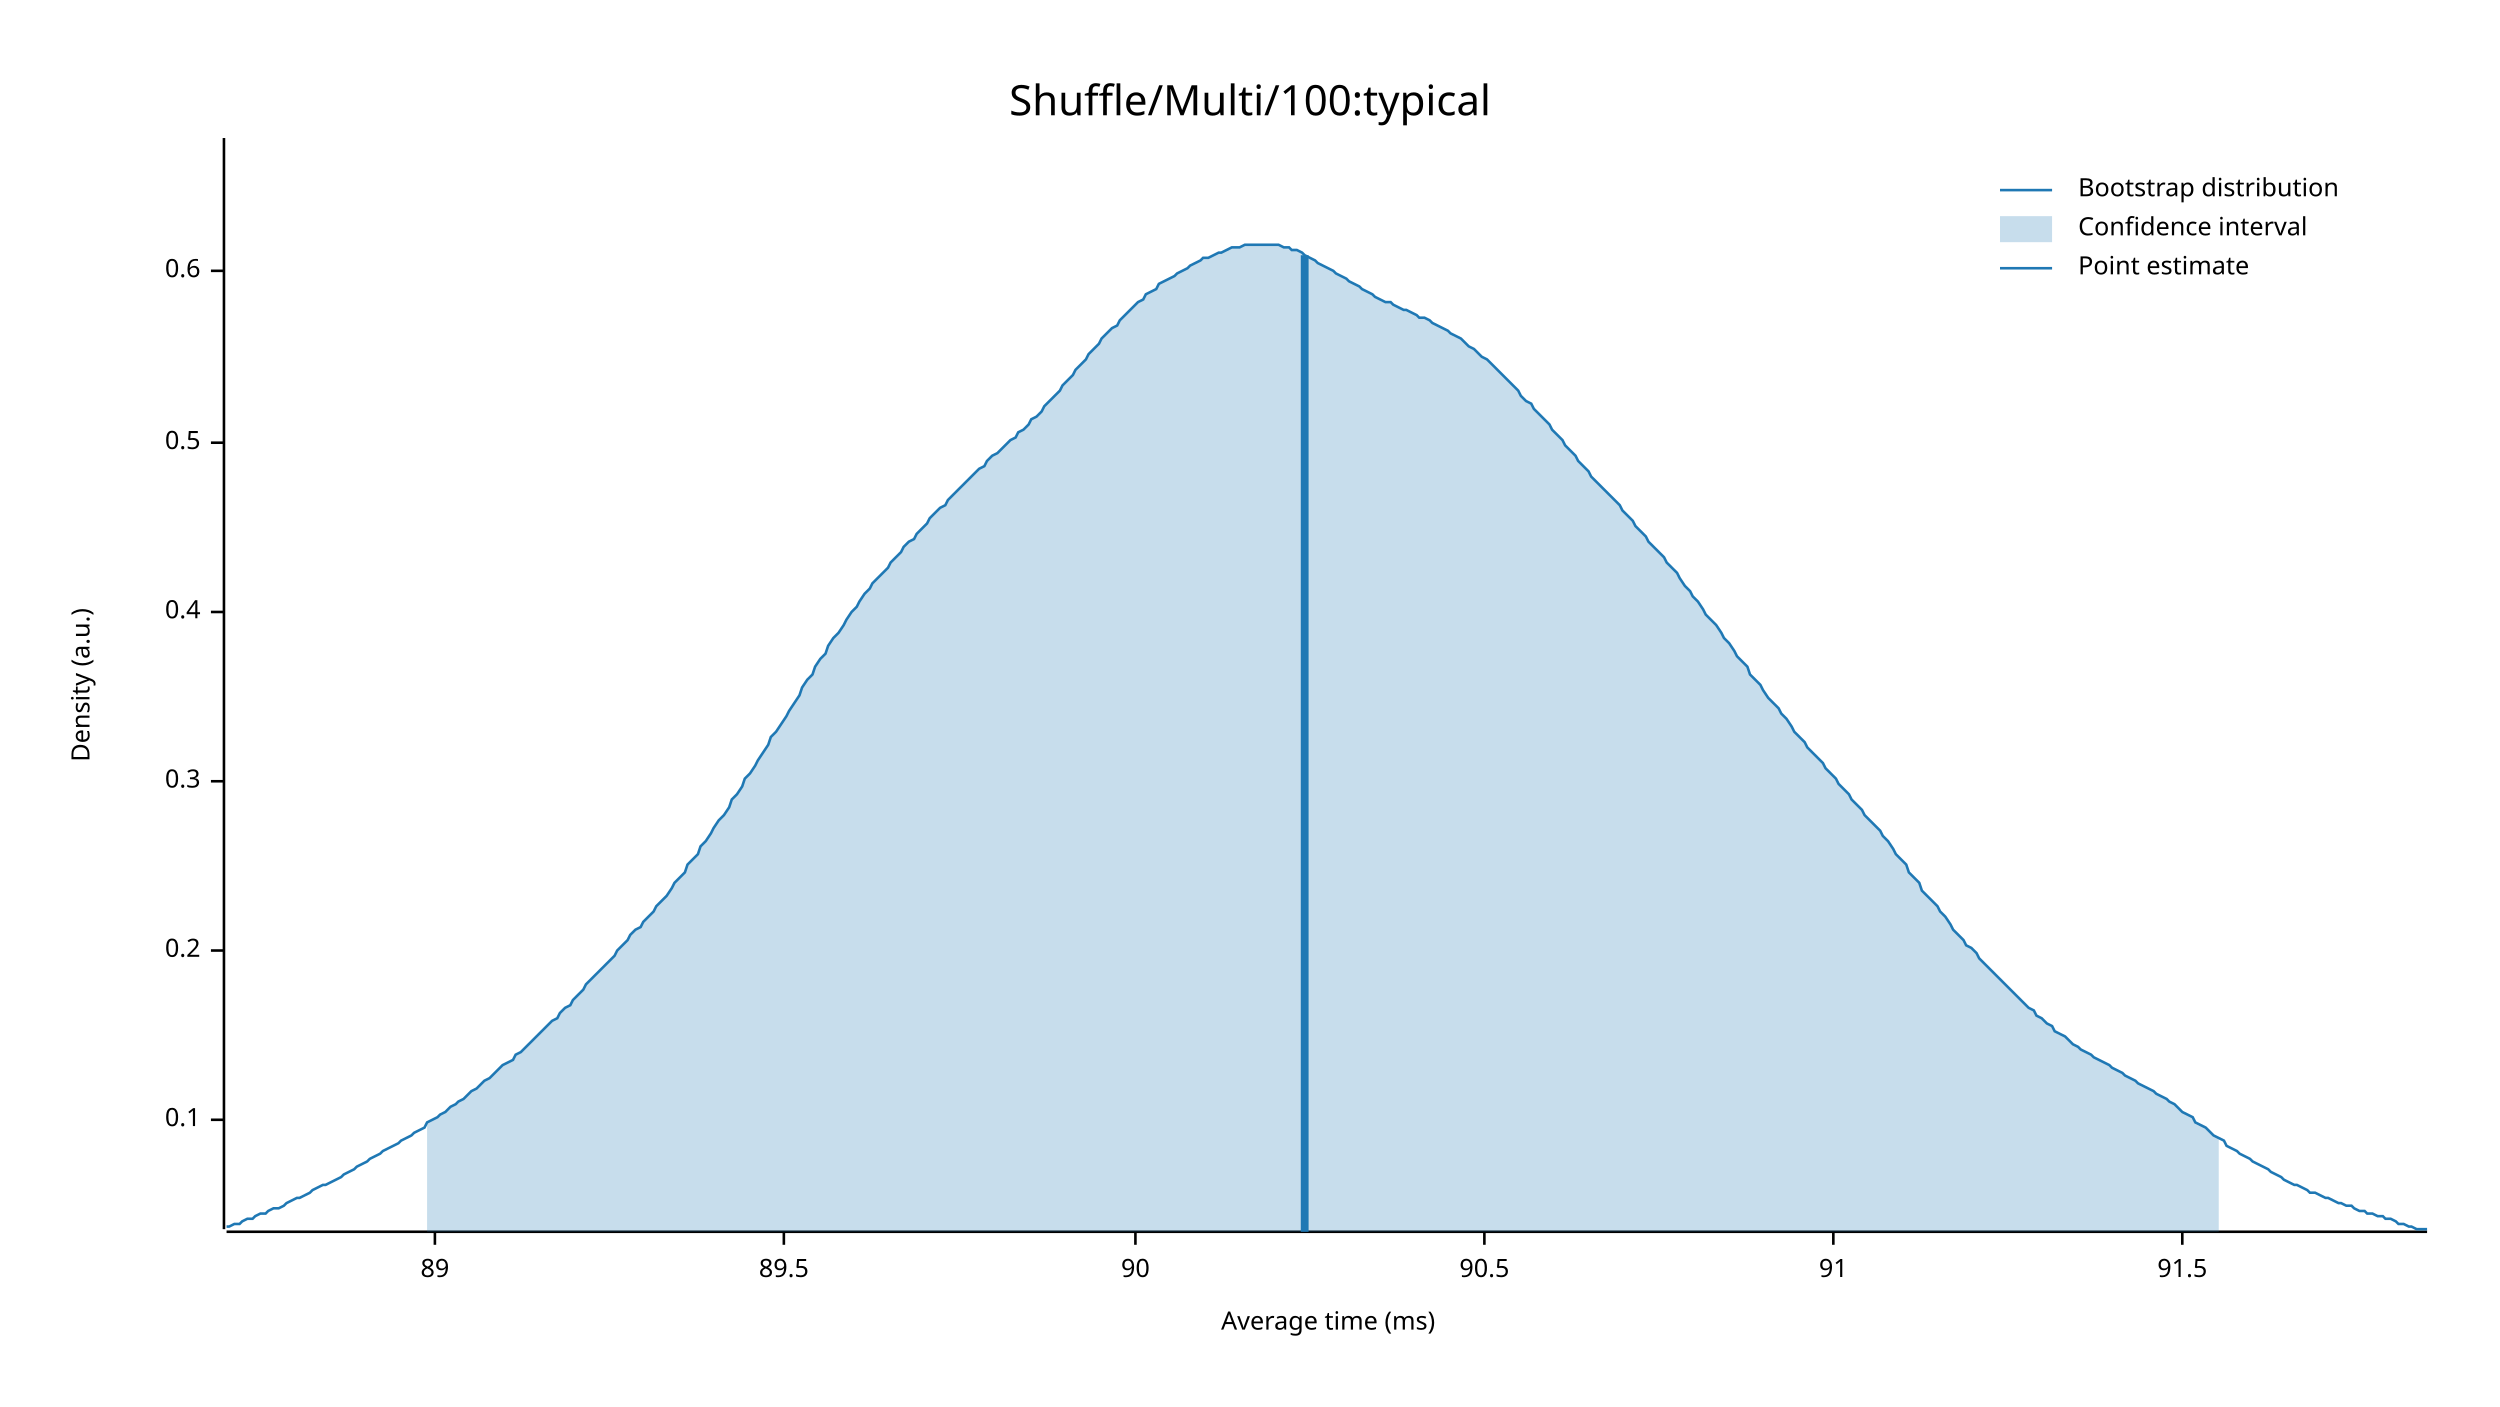
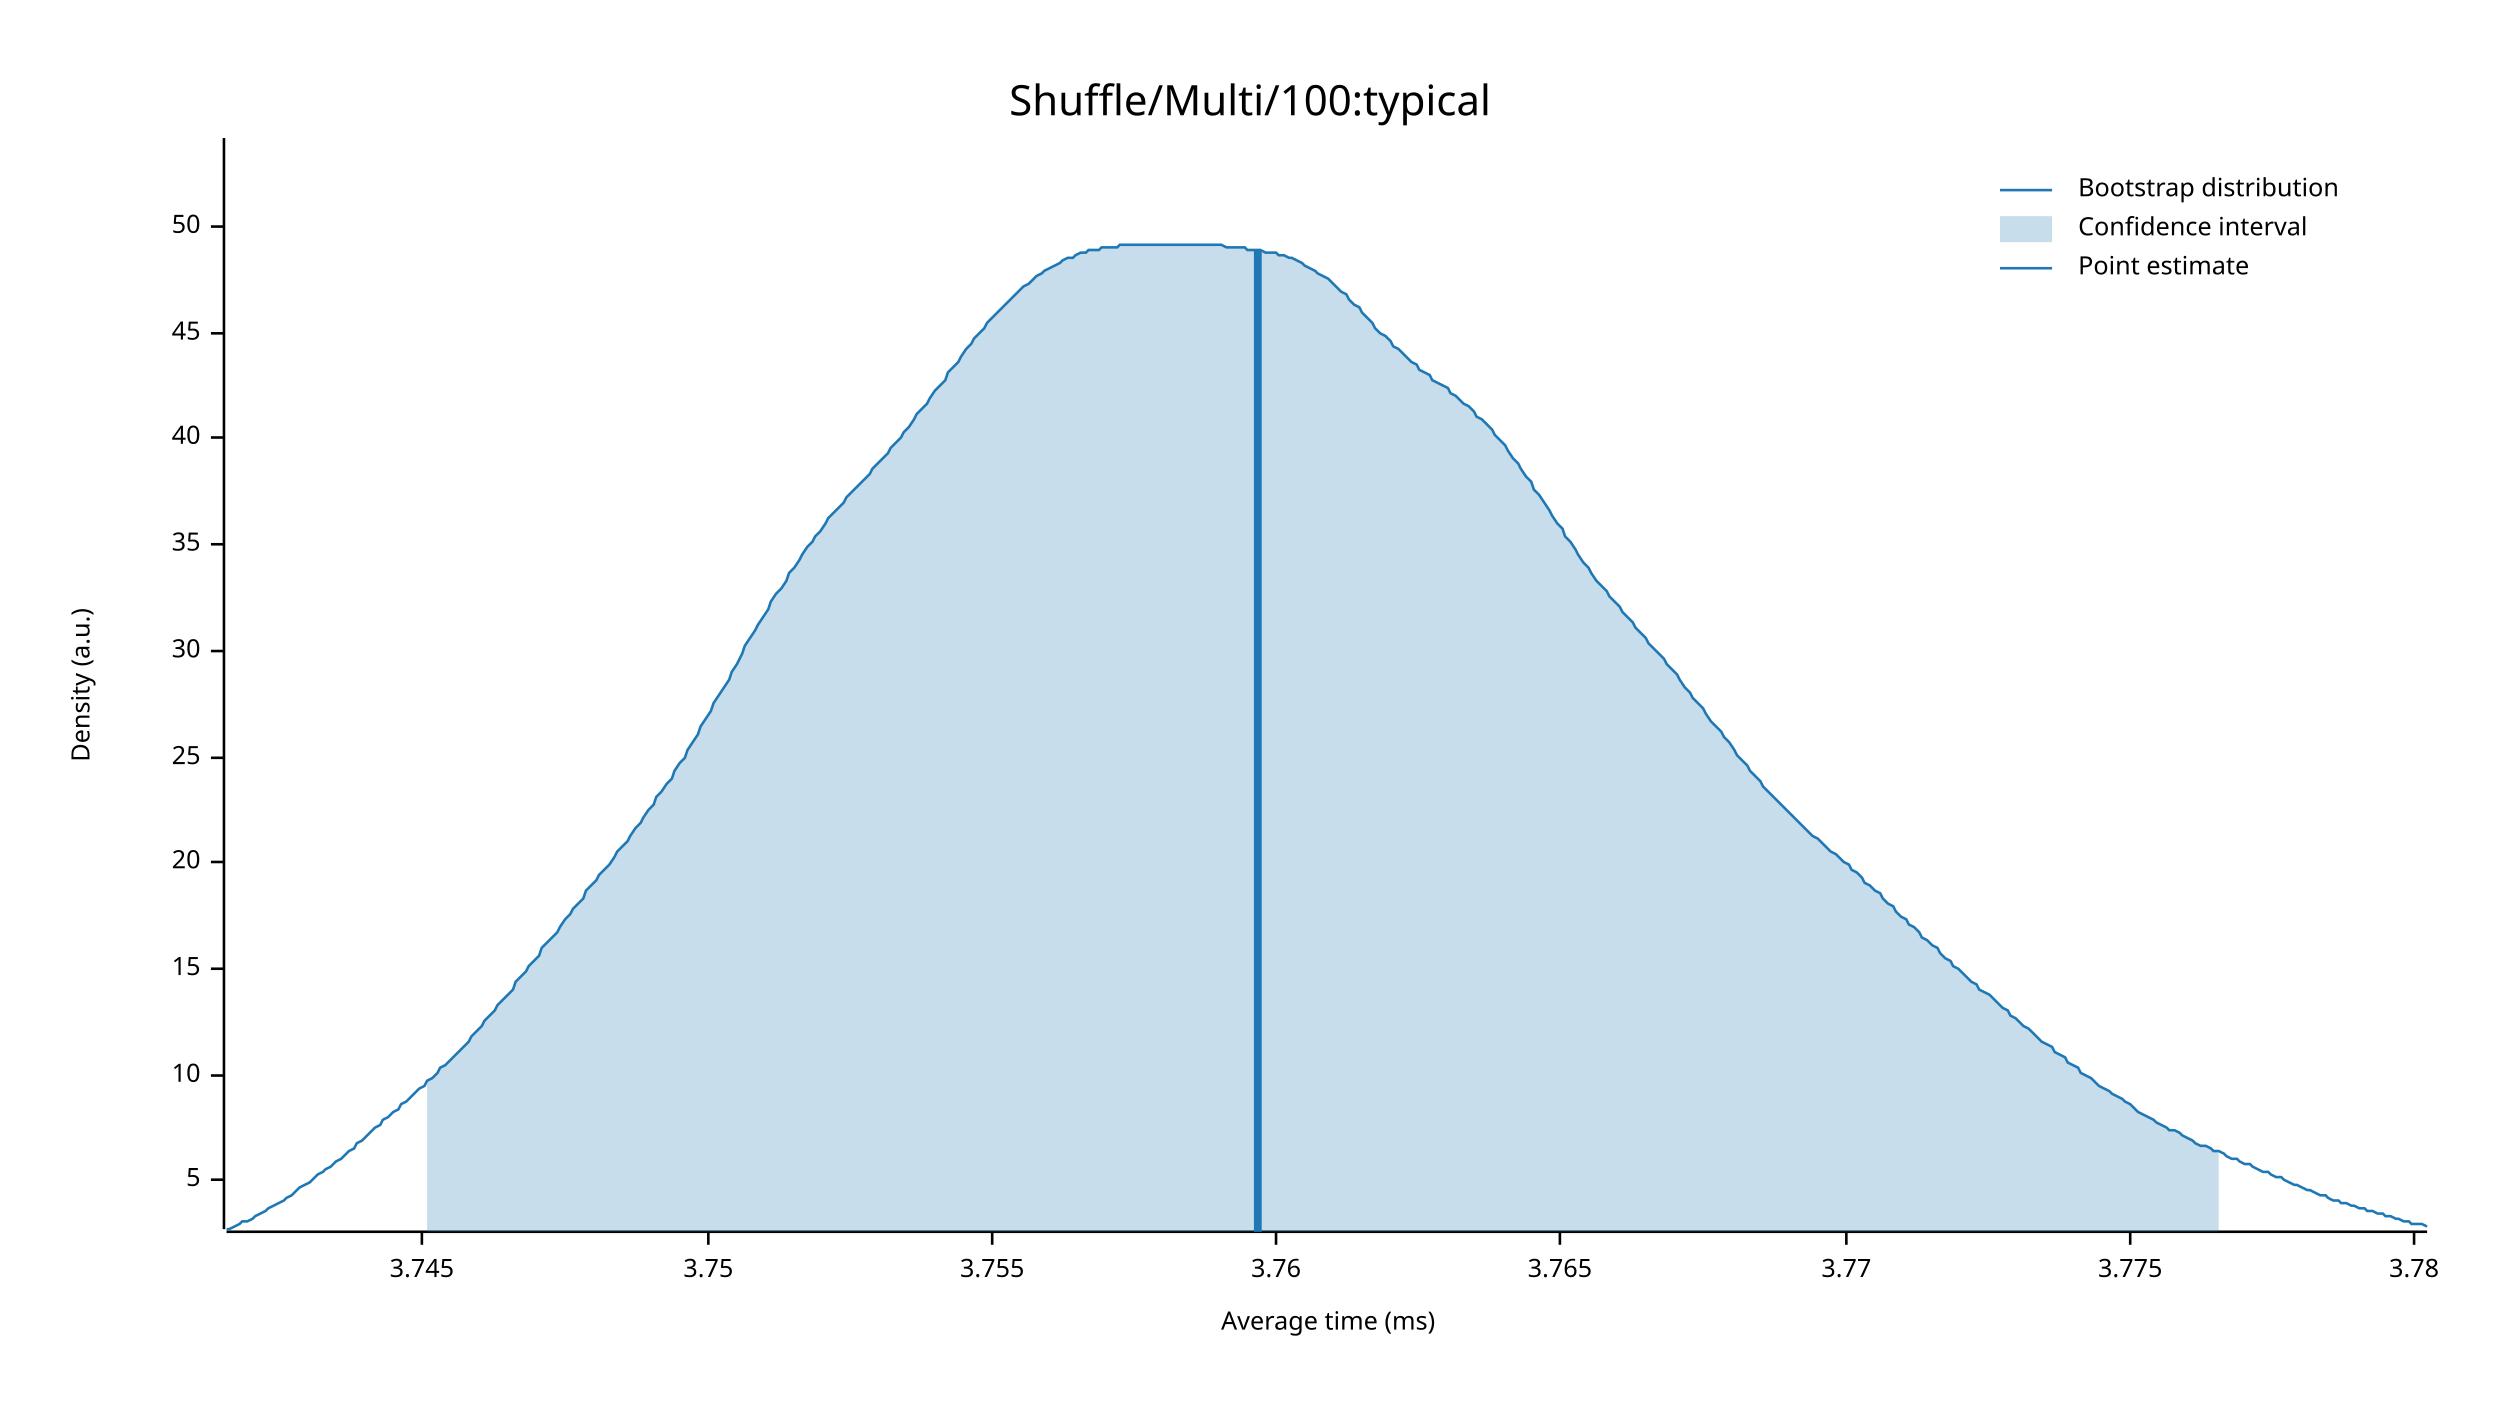
<svg xmlns="http://www.w3.org/2000/svg" width="960" height="540" viewBox="0 0 960 540">
  <text x="480" y="32" dy="0.76em" text-anchor="middle" font-family="sans-serif" font-size="16.129" opacity="1" fill="#000000">
Shuffle/Multi/100:typical
</text>
  <text x="27" y="263" dy="0.76em" text-anchor="middle" font-family="sans-serif" font-size="9.677" opacity="1" fill="#000000" transform="rotate(270, 27, 263)">
Density (a.u.)
</text>
  <text x="510" y="513" dy="-0.5ex" text-anchor="middle" font-family="sans-serif" font-size="9.677" opacity="1" fill="#000000">
Average time (ms)
</text>
  <polyline fill="none" opacity="1" stroke="#000000" stroke-width="1" points="86,53 86,472 " />
-   <text x="77" y="430" dy="0.5ex" text-anchor="end" font-family="sans-serif" font-size="9.677" opacity="1" fill="#000000">
- 0.1
+   <text x="77" y="453" dy="0.5ex" text-anchor="end" font-family="sans-serif" font-size="9.677" opacity="1" fill="#000000">
+ 5
</text>
-   <polyline fill="none" opacity="1" stroke="#000000" stroke-width="1" points="81,430 86,430 " />
-   <text x="77" y="365" dy="0.5ex" text-anchor="end" font-family="sans-serif" font-size="9.677" opacity="1" fill="#000000">
- 0.2
+   <polyline fill="none" opacity="1" stroke="#000000" stroke-width="1" points="81,453 86,453 " />
+   <text x="77" y="413" dy="0.5ex" text-anchor="end" font-family="sans-serif" font-size="9.677" opacity="1" fill="#000000">
+ 10
</text>
-   <polyline fill="none" opacity="1" stroke="#000000" stroke-width="1" points="81,365 86,365 " />
-   <text x="77" y="300" dy="0.5ex" text-anchor="end" font-family="sans-serif" font-size="9.677" opacity="1" fill="#000000">
- 0.3
+   <polyline fill="none" opacity="1" stroke="#000000" stroke-width="1" points="81,413 86,413 " />
+   <text x="77" y="372" dy="0.5ex" text-anchor="end" font-family="sans-serif" font-size="9.677" opacity="1" fill="#000000">
+ 15
</text>
-   <polyline fill="none" opacity="1" stroke="#000000" stroke-width="1" points="81,300 86,300 " />
-   <text x="77" y="235" dy="0.5ex" text-anchor="end" font-family="sans-serif" font-size="9.677" opacity="1" fill="#000000">
- 0.4
+   <polyline fill="none" opacity="1" stroke="#000000" stroke-width="1" points="81,372 86,372 " />
+   <text x="77" y="331" dy="0.5ex" text-anchor="end" font-family="sans-serif" font-size="9.677" opacity="1" fill="#000000">
+ 20
</text>
-   <polyline fill="none" opacity="1" stroke="#000000" stroke-width="1" points="81,235 86,235 " />
-   <text x="77" y="170" dy="0.5ex" text-anchor="end" font-family="sans-serif" font-size="9.677" opacity="1" fill="#000000">
- 0.5
+   <polyline fill="none" opacity="1" stroke="#000000" stroke-width="1" points="81,331 86,331 " />
+   <text x="77" y="291" dy="0.5ex" text-anchor="end" font-family="sans-serif" font-size="9.677" opacity="1" fill="#000000">
+ 25
</text>
-   <polyline fill="none" opacity="1" stroke="#000000" stroke-width="1" points="81,170 86,170 " />
-   <text x="77" y="104" dy="0.5ex" text-anchor="end" font-family="sans-serif" font-size="9.677" opacity="1" fill="#000000">
- 0.6
+   <polyline fill="none" opacity="1" stroke="#000000" stroke-width="1" points="81,291 86,291 " />
+   <text x="77" y="250" dy="0.5ex" text-anchor="end" font-family="sans-serif" font-size="9.677" opacity="1" fill="#000000">
+ 30
</text>
-   <polyline fill="none" opacity="1" stroke="#000000" stroke-width="1" points="81,104 86,104 " />
+   <polyline fill="none" opacity="1" stroke="#000000" stroke-width="1" points="81,250 86,250 " />
+   <text x="77" y="209" dy="0.5ex" text-anchor="end" font-family="sans-serif" font-size="9.677" opacity="1" fill="#000000">
+ 35
+ </text>
+   <polyline fill="none" opacity="1" stroke="#000000" stroke-width="1" points="81,209 86,209 " />
+   <text x="77" y="168" dy="0.5ex" text-anchor="end" font-family="sans-serif" font-size="9.677" opacity="1" fill="#000000">
+ 40
+ </text>
+   <polyline fill="none" opacity="1" stroke="#000000" stroke-width="1" points="81,168 86,168 " />
+   <text x="77" y="128" dy="0.5ex" text-anchor="end" font-family="sans-serif" font-size="9.677" opacity="1" fill="#000000">
+ 45
+ </text>
+   <polyline fill="none" opacity="1" stroke="#000000" stroke-width="1" points="81,128 86,128 " />
+   <text x="77" y="87" dy="0.5ex" text-anchor="end" font-family="sans-serif" font-size="9.677" opacity="1" fill="#000000">
+ 50
+ </text>
+   <polyline fill="none" opacity="1" stroke="#000000" stroke-width="1" points="81,87 86,87 " />
  <polyline fill="none" opacity="1" stroke="#000000" stroke-width="1" points="87,473 932,473 " />
-   <text x="167" y="483" dy="0.76em" text-anchor="middle" font-family="sans-serif" font-size="9.677" opacity="1" fill="#000000">
- 89
+   <text x="162" y="483" dy="0.76em" text-anchor="middle" font-family="sans-serif" font-size="9.677" opacity="1" fill="#000000">
+ 3.745
</text>
-   <polyline fill="none" opacity="1" stroke="#000000" stroke-width="1" points="167,473 167,478 " />
-   <text x="301" y="483" dy="0.76em" text-anchor="middle" font-family="sans-serif" font-size="9.677" opacity="1" fill="#000000">
- 89.5
+   <polyline fill="none" opacity="1" stroke="#000000" stroke-width="1" points="162,473 162,478 " />
+   <text x="272" y="483" dy="0.76em" text-anchor="middle" font-family="sans-serif" font-size="9.677" opacity="1" fill="#000000">
+ 3.75
</text>
-   <polyline fill="none" opacity="1" stroke="#000000" stroke-width="1" points="301,473 301,478 " />
-   <text x="436" y="483" dy="0.76em" text-anchor="middle" font-family="sans-serif" font-size="9.677" opacity="1" fill="#000000">
- 90
+   <polyline fill="none" opacity="1" stroke="#000000" stroke-width="1" points="272,473 272,478 " />
+   <text x="381" y="483" dy="0.76em" text-anchor="middle" font-family="sans-serif" font-size="9.677" opacity="1" fill="#000000">
+ 3.755
</text>
-   <polyline fill="none" opacity="1" stroke="#000000" stroke-width="1" points="436,473 436,478 " />
-   <text x="570" y="483" dy="0.76em" text-anchor="middle" font-family="sans-serif" font-size="9.677" opacity="1" fill="#000000">
- 90.5
+   <polyline fill="none" opacity="1" stroke="#000000" stroke-width="1" points="381,473 381,478 " />
+   <text x="490" y="483" dy="0.76em" text-anchor="middle" font-family="sans-serif" font-size="9.677" opacity="1" fill="#000000">
+ 3.76
</text>
-   <polyline fill="none" opacity="1" stroke="#000000" stroke-width="1" points="570,473 570,478 " />
-   <text x="704" y="483" dy="0.76em" text-anchor="middle" font-family="sans-serif" font-size="9.677" opacity="1" fill="#000000">
- 91
+   <polyline fill="none" opacity="1" stroke="#000000" stroke-width="1" points="490,473 490,478 " />
+   <text x="599" y="483" dy="0.76em" text-anchor="middle" font-family="sans-serif" font-size="9.677" opacity="1" fill="#000000">
+ 3.765
</text>
-   <polyline fill="none" opacity="1" stroke="#000000" stroke-width="1" points="704,473 704,478 " />
-   <text x="838" y="483" dy="0.76em" text-anchor="middle" font-family="sans-serif" font-size="9.677" opacity="1" fill="#000000">
- 91.5
+   <polyline fill="none" opacity="1" stroke="#000000" stroke-width="1" points="599,473 599,478 " />
+   <text x="709" y="483" dy="0.76em" text-anchor="middle" font-family="sans-serif" font-size="9.677" opacity="1" fill="#000000">
+ 3.77
</text>
-   <polyline fill="none" opacity="1" stroke="#000000" stroke-width="1" points="838,473 838,478 " />
-   <polyline fill="none" opacity="1" stroke="#1F78B4" stroke-width="1" points="87,471 88,471 90,470 92,470 93,469 95,468 97,468 98,467 100,466 102,466 103,465 105,464 107,464 109,463 110,462 112,461 114,460 115,460 117,459 119,458 120,457 122,456 124,455 125,455 127,454 129,453 131,452 132,451 134,450 136,449 137,448 139,447 141,446 142,445 144,444 146,443 147,442 149,441 151,440 153,439 154,438 156,437 158,436 159,435 161,434 163,433 164,431 166,430 168,429 169,428 171,427 173,425 175,424 176,423 178,422 180,420 181,419 183,418 185,416 186,415 188,414 190,412 191,411 193,409 195,408 197,407 198,405 200,404 202,402 203,401 205,399 207,397 208,396 210,394 212,392 214,391 215,389 217,387 219,386 220,384 222,382 224,380 225,378 227,376 229,374 230,373 232,371 234,369 236,367 237,365 239,363 241,361 242,359 244,357 246,356 247,354 249,352 251,350 252,348 254,346 256,344 258,341 259,339 261,337 263,335 264,332 266,330 268,328 269,325 271,323 273,320 274,318 276,315 278,313 280,310 281,307 283,305 285,302 286,299 288,297 290,294 291,292 293,289 295,286 296,283 298,281 300,278 302,275 303,273 305,270 307,267 308,264 310,261 312,259 313,256 315,253 317,251 318,248 320,245 322,243 324,240 325,238 327,235 329,233 330,231 332,228 334,226 335,224 337,222 339,220 341,218 342,216 344,214 346,212 347,210 349,208 351,207 352,205 354,203 356,201 357,199 359,197 361,195 363,194 364,192 366,190 368,188 369,187 371,185 373,183 374,182 376,180 378,179 379,177 381,175 383,174 385,172 386,171 388,169 390,168 391,166 393,165 395,163 396,161 398,160 400,158 401,156 403,154 405,152 407,150 408,148 410,146 412,144 413,142 415,140 417,138 418,136 420,134 422,132 423,130 425,128 427,126 429,125 430,123 432,121 434,119 435,118 437,116 439,115 440,113 442,112 444,111 445,109 447,108 449,107 451,106 452,105 454,104 456,103 457,102 459,101 461,100 462,99 464,99 466,98 468,97 469,97 471,96 473,95 474,95 476,95 478,94 479,94 481,94 483,94 484,94 486,94 488,94 490,94 491,94 493,95 495,95 496,96 498,96 500,97 501,98 503,99 505,100 506,101 508,102 510,103 512,104 513,105 515,106 517,107 518,108 520,109 522,110 523,111 525,112 527,113 528,114 530,115 532,116 534,116 535,117 537,118 539,119 540,119 542,120 544,121 545,122 547,122 549,123 550,124 552,125 554,126 556,127 557,128 559,129 561,130 562,131 564,133 566,134 567,135 569,137 571,138 573,140 574,141 576,143 578,145 579,146 581,148 583,150 584,152 586,154 588,155 589,157 591,159 593,161 595,163 596,165 598,167 600,169 601,171 603,173 605,175 606,177 608,179 610,181 611,183 613,185 615,187 617,189 618,190 620,192 622,194 623,196 625,198 627,200 628,202 630,204 632,206 633,208 635,210 637,212 639,214 640,216 642,218 644,220 645,222 647,225 649,227 650,229 652,231 654,234 655,236 657,238 659,240 661,243 662,245 664,247 666,250 667,252 669,254 671,256 672,259 674,261 676,263 677,265 679,268 681,270 683,272 684,274 686,276 688,279 689,281 691,283 693,285 694,287 696,289 698,291 700,293 701,295 703,297 705,299 706,301 708,303 710,305 711,307 713,309 715,311 716,313 718,315 720,317 722,319 723,321 725,323 727,326 728,328 730,330 732,332 733,335 735,337 737,339 738,342 740,344 742,346 744,348 745,350 747,352 749,355 750,357 752,359 754,361 755,363 757,364 759,366 760,368 762,370 764,372 766,374 767,375 769,377 771,379 772,380 774,382 776,384 777,385 779,387 781,388 782,390 784,391 786,393 788,394 789,396 791,397 793,398 794,399 796,401 798,402 799,403 801,404 803,405 804,406 806,407 808,408 810,409 811,410 813,411 815,412 816,413 818,414 820,415 821,416 823,417 825,418 827,419 828,420 830,421 832,422 833,423 835,424 837,426 838,427 840,428 842,429 843,431 845,432 847,433 849,435 850,436 852,437 854,438 855,440 857,441 859,442 860,443 862,444 864,445 865,446 867,447 869,448 871,449 872,450 874,451 876,452 877,453 879,454 881,455 882,455 884,456 886,457 887,458 889,458 891,459 893,460 894,460 896,461 898,462 899,462 901,463 903,463 904,464 906,465 908,465 909,466 911,466 913,467 915,467 916,468 918,468 920,469 921,470 923,470 925,471 926,471 928,472 930,472 932,472 " />
-   <polygon opacity="0.25" fill="#1F78B4" points="164,431 166,430 168,429 169,428 171,427 173,425 175,424 176,423 178,422 180,420 181,419 183,418 185,416 186,415 188,414 190,412 191,411 193,409 195,408 197,407 198,405 200,404 202,402 203,401 205,399 207,397 208,396 210,394 212,392 214,391 215,389 217,387 219,386 220,384 222,382 224,380 225,378 227,376 229,374 230,373 232,371 234,369 236,367 237,365 239,363 241,361 242,359 244,357 246,356 247,354 249,352 251,350 252,348 254,346 256,344 258,341 259,339 261,337 263,335 264,332 266,330 268,328 269,325 271,323 273,320 274,318 276,315 278,313 280,310 281,307 283,305 285,302 286,299 288,297 290,294 291,292 293,289 295,286 296,283 298,281 300,278 302,275 303,273 305,270 307,267 308,264 310,261 312,259 313,256 315,253 317,251 318,248 320,245 322,243 324,240 325,238 327,235 329,233 330,231 332,228 334,226 335,224 337,222 339,220 341,218 342,216 344,214 346,212 347,210 349,208 351,207 352,205 354,203 356,201 357,199 359,197 361,195 363,194 364,192 366,190 368,188 369,187 371,185 373,183 374,182 376,180 378,179 379,177 381,175 383,174 385,172 386,171 388,169 390,168 391,166 393,165 395,163 396,161 398,160 400,158 401,156 403,154 405,152 407,150 408,148 410,146 412,144 413,142 415,140 417,138 418,136 420,134 422,132 423,130 425,128 427,126 429,125 430,123 432,121 434,119 435,118 437,116 439,115 440,113 442,112 444,111 445,109 447,108 449,107 451,106 452,105 454,104 456,103 457,102 459,101 461,100 462,99 464,99 466,98 468,97 469,97 471,96 473,95 474,95 476,95 478,94 479,94 481,94 483,94 484,94 486,94 488,94 490,94 491,94 493,95 495,95 496,96 498,96 500,97 501,98 503,99 505,100 506,101 508,102 510,103 512,104 513,105 515,106 517,107 518,108 520,109 522,110 523,111 525,112 527,113 528,114 530,115 532,116 534,116 535,117 537,118 539,119 540,119 542,120 544,121 545,122 547,122 549,123 550,124 552,125 554,126 556,127 557,128 559,129 561,130 562,131 564,133 566,134 567,135 569,137 571,138 573,140 574,141 576,143 578,145 579,146 581,148 583,150 584,152 586,154 588,155 589,157 591,159 593,161 595,163 596,165 598,167 600,169 601,171 603,173 605,175 606,177 608,179 610,181 611,183 613,185 615,187 617,189 618,190 620,192 622,194 623,196 625,198 627,200 628,202 630,204 632,206 633,208 635,210 637,212 639,214 640,216 642,218 644,220 645,222 647,225 649,227 650,229 652,231 654,234 655,236 657,238 659,240 661,243 662,245 664,247 666,250 667,252 669,254 671,256 672,259 674,261 676,263 677,265 679,268 681,270 683,272 684,274 686,276 688,279 689,281 691,283 693,285 694,287 696,289 698,291 700,293 701,295 703,297 705,299 706,301 708,303 710,305 711,307 713,309 715,311 716,313 718,315 720,317 722,319 723,321 725,323 727,326 728,328 730,330 732,332 733,335 735,337 737,339 738,342 740,344 742,346 744,348 745,350 747,352 749,355 750,357 752,359 754,361 755,363 757,364 759,366 760,368 762,370 764,372 766,374 767,375 769,377 771,379 772,380 774,382 776,384 777,385 779,387 781,388 782,390 784,391 786,393 788,394 789,396 791,397 793,398 794,399 796,401 798,402 799,403 801,404 803,405 804,406 806,407 808,408 810,409 811,410 813,411 815,412 816,413 818,414 820,415 821,416 823,417 825,418 827,419 828,420 830,421 832,422 833,423 835,424 837,426 838,427 840,428 842,429 843,431 845,432 847,433 849,435 850,436 852,437 852,473 164,473 " />
-   <polyline fill="none" opacity="1" stroke="#1F78B4" stroke-width="3" points="501,473 501,98 " />
+   <polyline fill="none" opacity="1" stroke="#000000" stroke-width="1" points="709,473 709,478 " />
+   <text x="818" y="483" dy="0.76em" text-anchor="middle" font-family="sans-serif" font-size="9.677" opacity="1" fill="#000000">
+ 3.775
+ </text>
+   <polyline fill="none" opacity="1" stroke="#000000" stroke-width="1" points="818,473 818,478 " />
+   <text x="927" y="483" dy="0.76em" text-anchor="middle" font-family="sans-serif" font-size="9.677" opacity="1" fill="#000000">
+ 3.78
+ </text>
+   <polyline fill="none" opacity="1" stroke="#000000" stroke-width="1" points="927,473 927,478 " />
+   <polyline fill="none" opacity="1" stroke="#1F78B4" stroke-width="1" points="87,472 88,472 90,471 92,470 93,469 95,469 97,468 98,467 100,466 102,465 103,464 105,463 107,462 109,461 110,460 112,459 114,457 115,456 117,455 119,454 120,453 122,451 124,450 125,449 127,448 129,446 131,445 132,444 134,442 136,441 137,439 139,438 141,436 142,435 144,433 146,432 147,430 149,429 151,427 153,426 154,424 156,423 158,421 159,420 161,418 163,417 164,415 166,414 168,412 169,410 171,409 173,407 175,405 176,404 178,402 180,400 181,398 183,396 185,394 186,392 188,390 190,388 191,386 193,384 195,382 197,380 198,377 200,375 202,373 203,371 205,369 207,367 208,364 210,362 212,360 214,358 215,356 217,353 219,351 220,349 222,347 224,345 225,342 227,340 229,338 230,336 232,334 234,332 236,329 237,327 239,325 241,323 242,321 244,318 246,316 247,314 249,311 251,309 252,306 254,304 256,301 258,299 259,296 261,293 263,291 264,288 266,285 268,282 269,279 271,276 273,273 274,270 276,267 278,264 280,261 281,258 283,255 285,251 286,248 288,245 290,242 291,240 293,237 295,234 296,231 298,228 300,226 302,223 303,220 305,218 307,215 308,213 310,210 312,208 313,206 315,204 317,201 318,199 320,197 322,195 324,193 325,191 327,189 329,187 330,186 332,184 334,182 335,180 337,178 339,176 341,174 342,172 344,170 346,168 347,166 349,164 351,161 352,159 354,157 356,155 357,153 359,150 361,148 363,146 364,143 366,141 368,139 369,137 371,134 373,132 374,130 376,128 378,126 379,124 381,122 383,120 385,118 386,117 388,115 390,113 391,112 393,110 395,109 396,108 398,106 400,105 401,104 403,103 405,102 407,101 408,100 410,99 412,99 413,98 415,97 417,97 418,96 420,96 422,96 423,95 425,95 427,95 429,95 430,94 432,94 434,94 435,94 437,94 439,94 440,94 442,94 444,94 445,94 447,94 449,94 451,94 452,94 454,94 456,94 457,94 459,94 461,94 462,94 464,94 466,94 468,94 469,94 471,95 473,95 474,95 476,95 478,95 479,96 481,96 483,96 484,96 486,97 488,97 490,97 491,98 493,98 495,99 496,99 498,100 500,101 501,102 503,103 505,104 506,105 508,106 510,107 512,109 513,110 515,112 517,113 518,115 520,117 522,118 523,120 525,122 527,124 528,126 530,128 532,129 534,131 535,133 537,134 539,136 540,137 542,139 544,140 545,142 547,143 549,144 550,146 552,147 554,148 556,149 557,151 559,152 561,154 562,155 564,156 566,158 567,160 569,161 571,163 573,165 574,167 576,169 578,171 579,173 581,176 583,178 584,180 586,183 588,185 589,188 591,190 593,193 595,196 596,198 598,201 600,203 601,206 603,208 605,211 606,213 608,216 610,218 611,220 613,223 615,225 617,227 618,229 620,231 622,233 623,235 625,237 627,239 628,241 630,243 632,245 633,247 635,249 637,251 639,253 640,255 642,257 644,259 645,261 647,264 649,266 650,268 652,270 654,272 655,274 657,277 659,279 661,281 662,283 664,285 666,288 667,290 669,292 671,294 672,296 674,298 676,300 677,302 679,304 681,306 683,308 684,309 686,311 688,313 689,314 691,316 693,318 694,319 696,321 698,322 700,324 701,325 703,327 705,328 706,329 708,331 710,332 711,334 713,335 715,337 716,339 718,340 720,342 722,343 723,345 725,347 727,348 728,350 730,352 732,353 733,355 735,356 737,358 738,360 740,361 742,363 744,364 745,366 747,368 749,369 750,371 752,372 754,374 755,375 757,377 759,378 760,380 762,381 764,382 766,384 767,385 769,387 771,388 772,390 774,391 776,393 777,394 779,395 781,397 782,398 784,400 786,401 788,402 789,404 791,405 793,406 794,408 796,409 798,410 799,412 801,413 803,414 804,415 806,417 808,418 810,419 811,420 813,421 815,422 816,423 818,424 820,426 821,427 823,428 825,429 827,430 828,431 830,432 832,433 833,434 835,434 837,435 838,436 840,437 842,438 843,439 845,440 847,440 849,441 850,442 852,442 854,443 855,444 857,445 859,445 860,446 862,447 864,447 865,448 867,449 869,450 871,450 872,451 874,452 876,452 877,453 879,454 881,455 882,455 884,456 886,457 887,457 889,458 891,459 893,459 894,460 896,461 898,461 899,462 901,462 903,463 904,463 906,464 908,464 909,465 911,465 913,466 915,466 916,467 918,467 920,468 921,468 923,469 925,469 926,470 928,470 930,470 932,471 " />
+   <polygon opacity="0.25" fill="#1F78B4" points="164,415 166,414 168,412 169,410 171,409 173,407 175,405 176,404 178,402 180,400 181,398 183,396 185,394 186,392 188,390 190,388 191,386 193,384 195,382 197,380 198,377 200,375 202,373 203,371 205,369 207,367 208,364 210,362 212,360 214,358 215,356 217,353 219,351 220,349 222,347 224,345 225,342 227,340 229,338 230,336 232,334 234,332 236,329 237,327 239,325 241,323 242,321 244,318 246,316 247,314 249,311 251,309 252,306 254,304 256,301 258,299 259,296 261,293 263,291 264,288 266,285 268,282 269,279 271,276 273,273 274,270 276,267 278,264 280,261 281,258 283,255 285,251 286,248 288,245 290,242 291,240 293,237 295,234 296,231 298,228 300,226 302,223 303,220 305,218 307,215 308,213 310,210 312,208 313,206 315,204 317,201 318,199 320,197 322,195 324,193 325,191 327,189 329,187 330,186 332,184 334,182 335,180 337,178 339,176 341,174 342,172 344,170 346,168 347,166 349,164 351,161 352,159 354,157 356,155 357,153 359,150 361,148 363,146 364,143 366,141 368,139 369,137 371,134 373,132 374,130 376,128 378,126 379,124 381,122 383,120 385,118 386,117 388,115 390,113 391,112 393,110 395,109 396,108 398,106 400,105 401,104 403,103 405,102 407,101 408,100 410,99 412,99 413,98 415,97 417,97 418,96 420,96 422,96 423,95 425,95 427,95 429,95 430,94 432,94 434,94 435,94 437,94 439,94 440,94 442,94 444,94 445,94 447,94 449,94 451,94 452,94 454,94 456,94 457,94 459,94 461,94 462,94 464,94 466,94 468,94 469,94 471,95 473,95 474,95 476,95 478,95 479,96 481,96 483,96 484,96 486,97 488,97 490,97 491,98 493,98 495,99 496,99 498,100 500,101 501,102 503,103 505,104 506,105 508,106 510,107 512,109 513,110 515,112 517,113 518,115 520,117 522,118 523,120 525,122 527,124 528,126 530,128 532,129 534,131 535,133 537,134 539,136 540,137 542,139 544,140 545,142 547,143 549,144 550,146 552,147 554,148 556,149 557,151 559,152 561,154 562,155 564,156 566,158 567,160 569,161 571,163 573,165 574,167 576,169 578,171 579,173 581,176 583,178 584,180 586,183 588,185 589,188 591,190 593,193 595,196 596,198 598,201 600,203 601,206 603,208 605,211 606,213 608,216 610,218 611,220 613,223 615,225 617,227 618,229 620,231 622,233 623,235 625,237 627,239 628,241 630,243 632,245 633,247 635,249 637,251 639,253 640,255 642,257 644,259 645,261 647,264 649,266 650,268 652,270 654,272 655,274 657,277 659,279 661,281 662,283 664,285 666,288 667,290 669,292 671,294 672,296 674,298 676,300 677,302 679,304 681,306 683,308 684,309 686,311 688,313 689,314 691,316 693,318 694,319 696,321 698,322 700,324 701,325 703,327 705,328 706,329 708,331 710,332 711,334 713,335 715,337 716,339 718,340 720,342 722,343 723,345 725,347 727,348 728,350 730,352 732,353 733,355 735,356 737,358 738,360 740,361 742,363 744,364 745,366 747,368 749,369 750,371 752,372 754,374 755,375 757,377 759,378 760,380 762,381 764,382 766,384 767,385 769,387 771,388 772,390 774,391 776,393 777,394 779,395 781,397 782,398 784,400 786,401 788,402 789,404 791,405 793,406 794,408 796,409 798,410 799,412 801,413 803,414 804,415 806,417 808,418 810,419 811,420 813,421 815,422 816,423 818,424 820,426 821,427 823,428 825,429 827,430 828,431 830,432 832,433 833,434 835,434 837,435 838,436 840,437 842,438 843,439 845,440 847,440 849,441 850,442 852,442 852,473 164,473 " />
+   <polyline fill="none" opacity="1" stroke="#1F78B4" stroke-width="3" points="483,473 483,96 " />
  <text x="798" y="68" dy="0.76em" text-anchor="start" font-family="sans-serif" font-size="9.677" opacity="1" fill="#000000">
Bootstrap distribution
</text>
  <text x="798" y="83" dy="0.76em" text-anchor="start" font-family="sans-serif" font-size="9.677" opacity="1" fill="#000000">
Confidence interval
</text>
  <text x="798" y="98" dy="0.76em" text-anchor="start" font-family="sans-serif" font-size="9.677" opacity="1" fill="#000000">
Point estimate
</text>
  <polyline fill="none" opacity="1" stroke="#1F78B4" stroke-width="1" points="768,73 788,73 " />
  <rect x="768" y="83" width="20" height="10" opacity="0.25" fill="#1F78B4" stroke="none" />
  <polyline fill="none" opacity="1" stroke="#1F78B4" stroke-width="1" points="768,103 788,103 " />
</svg>
